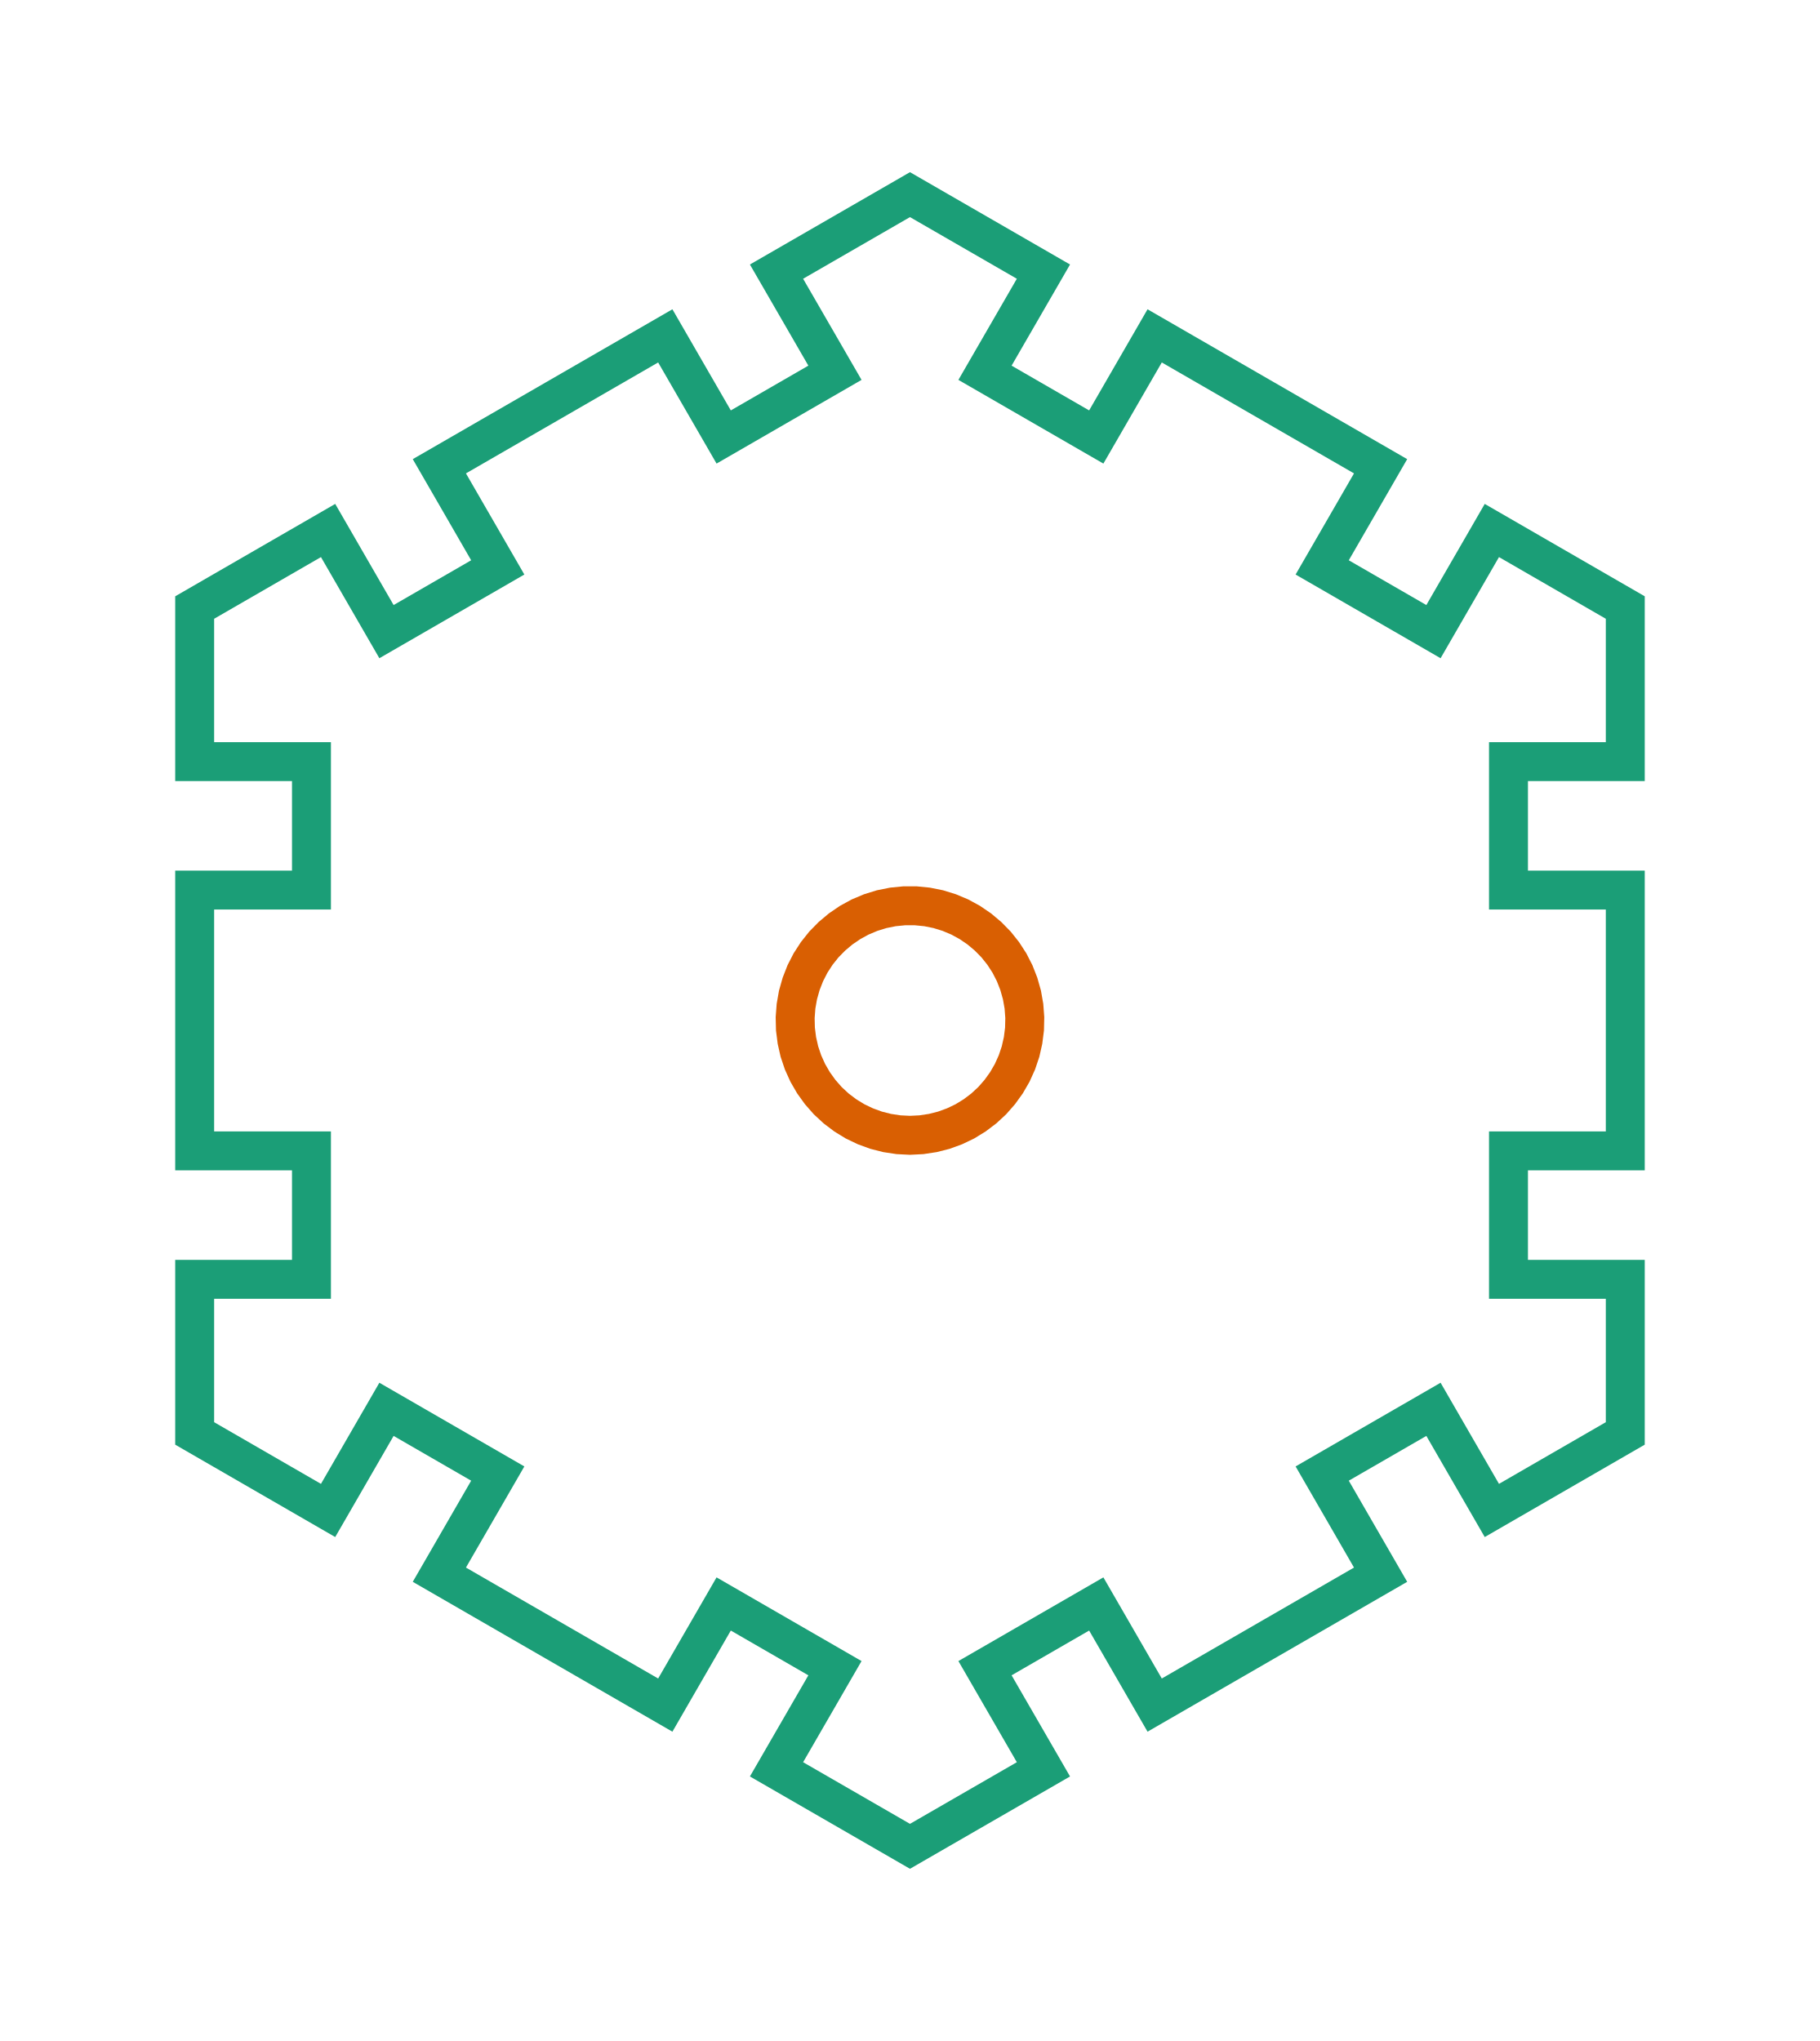
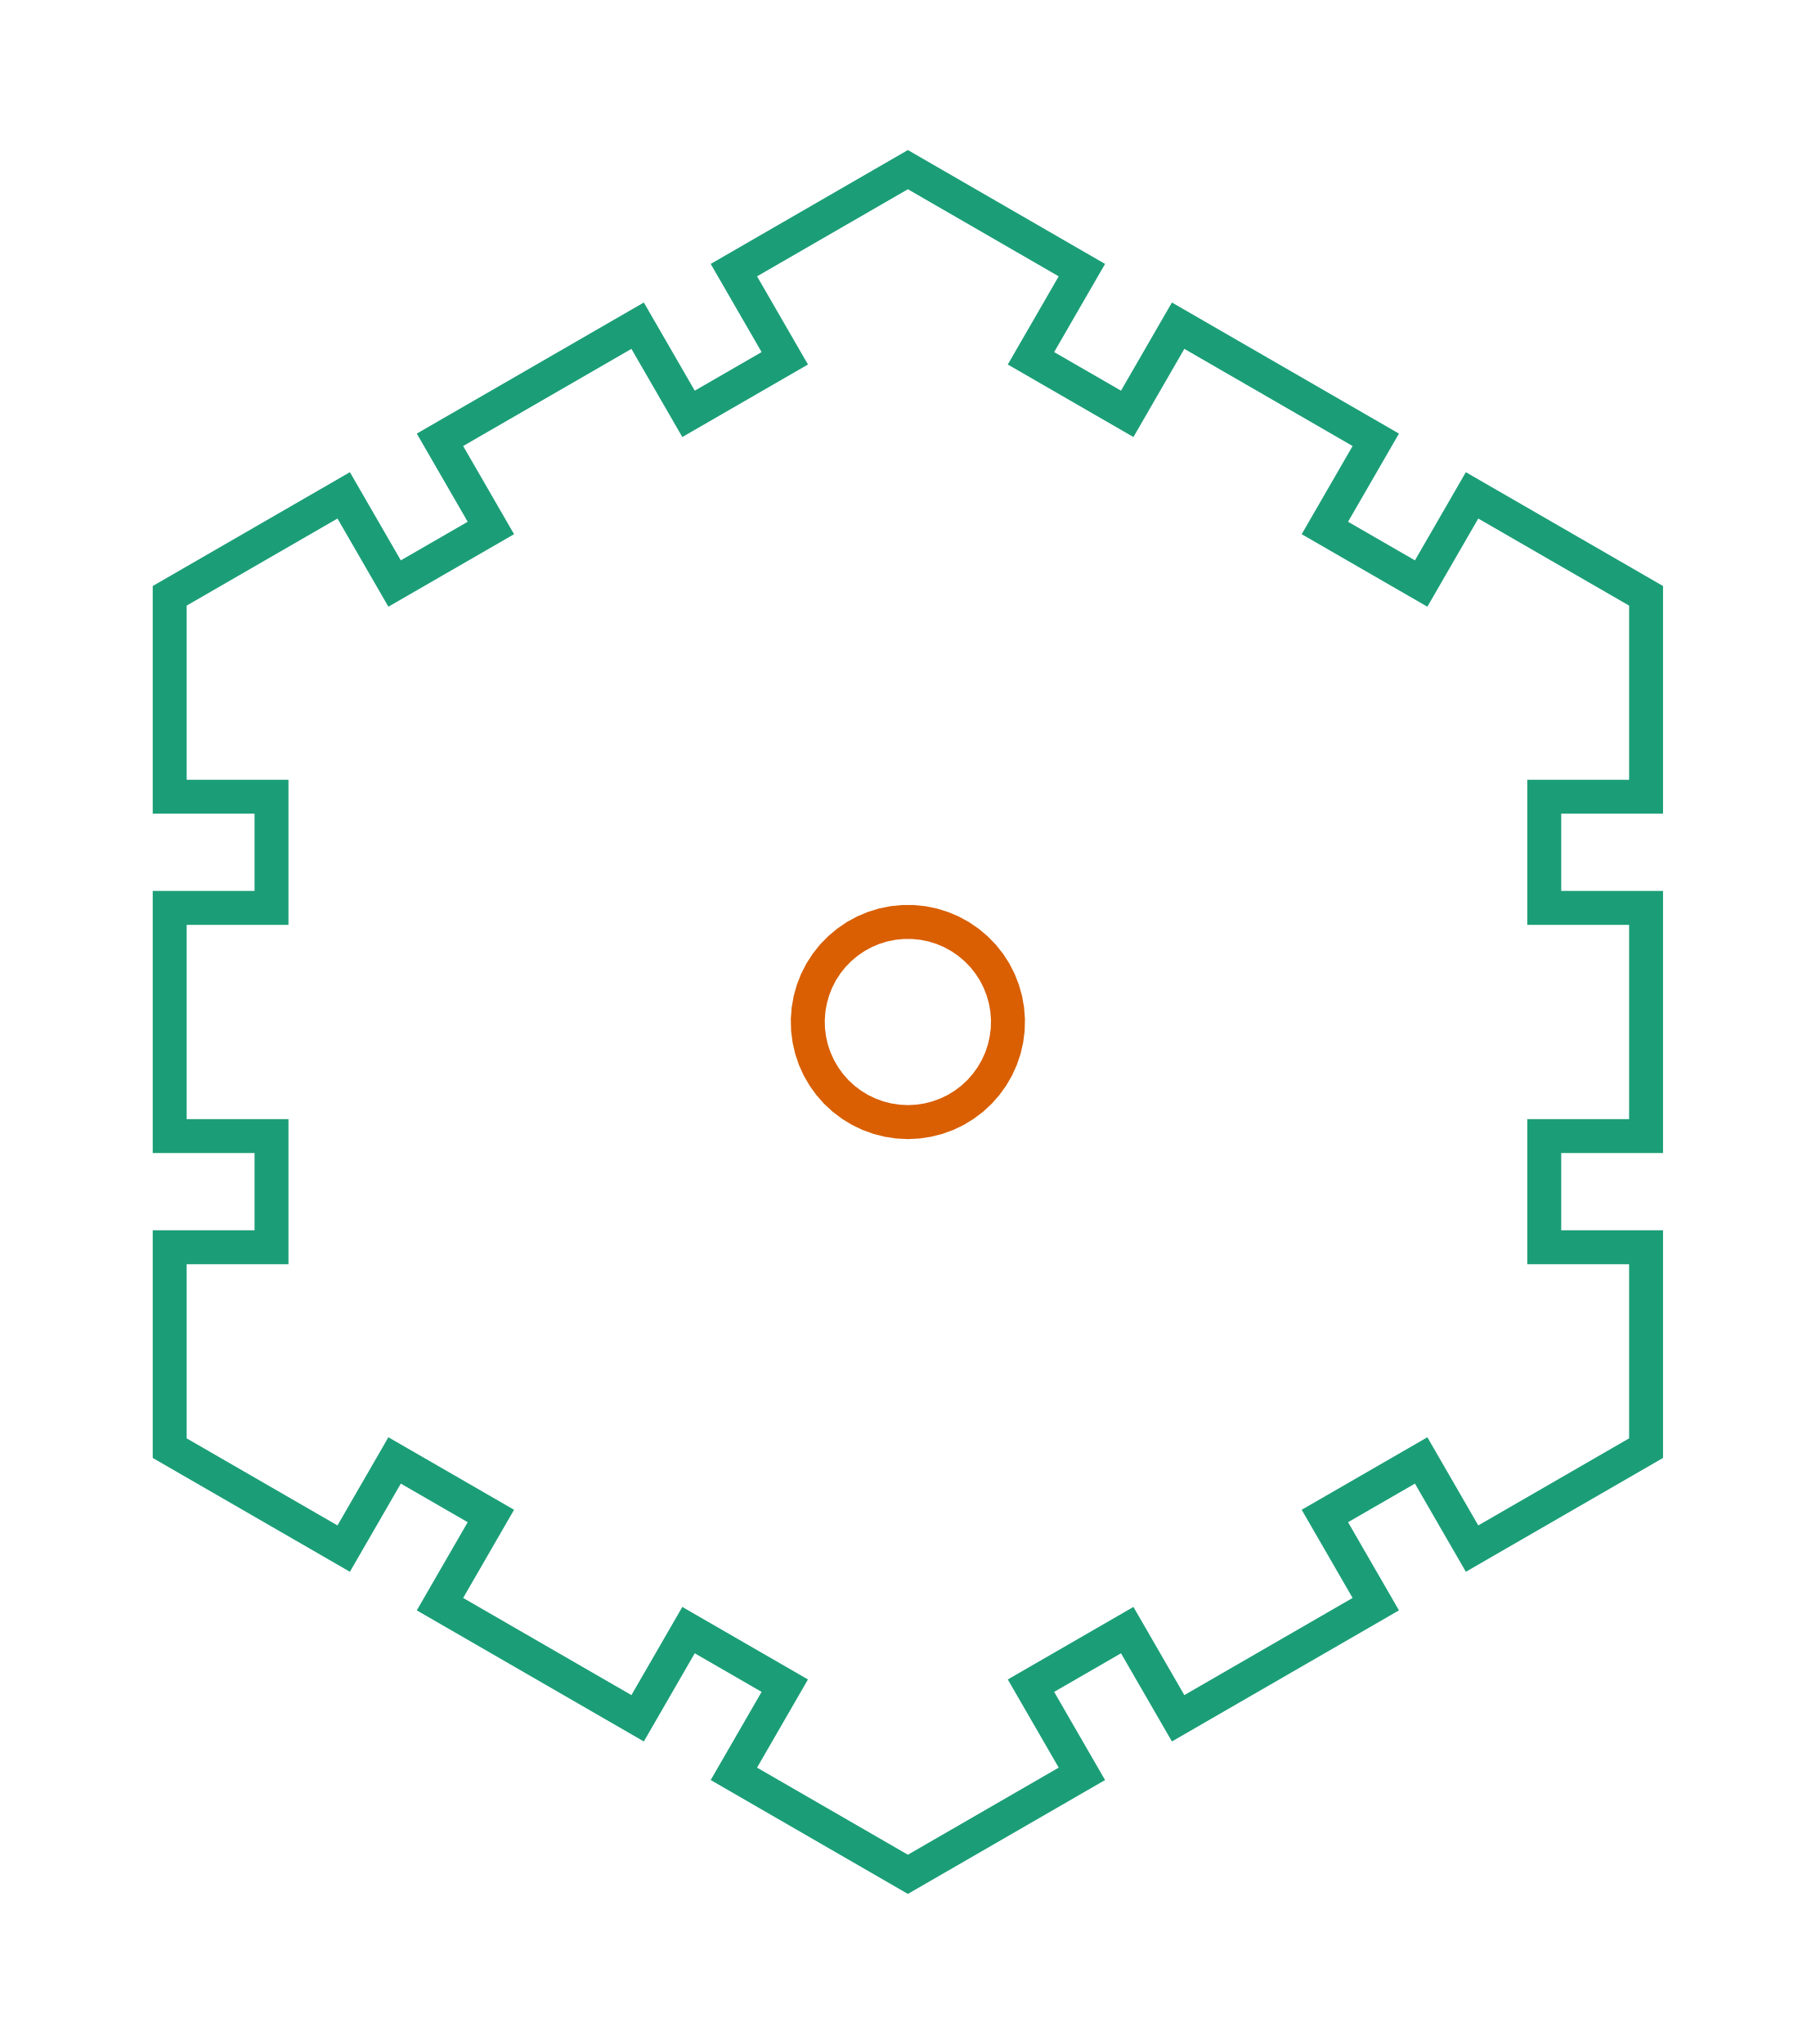
- <svg xmlns="http://www.w3.org/2000/svg" baseProfile="full" height="52.431mm" version="1.1" viewBox="-2.0,-23.215,46.746,52.431" width="46.746mm">
+ <svg xmlns="http://www.w3.org/2000/svg" baseProfile="full" height="60.231mm" version="1.1" viewBox="-26.751,-30.115,53.501,60.231" width="53.501mm">
  <defs />
-   <g transform="translate(21.3731, 3)">
-     <path d="M 1.927 16.639 L 4.785 14.989  L 6.285 17.587  L 12.088 14.237  L 10.588 11.639  L 13.446 9.989  L 14.946 12.587  L 18.373 10.608  L 18.373 6.65  L 15.373 6.65  L 15.373 3.35  L 18.373 3.35  L 18.373 -3.35  L 15.373 -3.35  L 15.373 -6.65  L 18.373 -6.65  L 18.373 -10.608  L 14.946 -12.587  L 13.446 -9.989  L 10.588 -11.639  L 12.088 -14.237  L 6.285 -17.587  L 4.785 -14.989  L 1.927 -16.639  L 3.428 -19.237  L 0 -21.215  L -3.428 -19.237  L -1.927 -16.639  L -4.785 -14.989  L -6.285 -17.587  L -12.088 -14.237  L -10.588 -11.639  L -13.446 -9.989  L -14.946 -12.587  L -18.373 -10.608  L -18.373 -6.65  L -15.373 -6.65  L -15.373 -3.35  L -18.373 -3.35  L -18.373 3.35  L -15.373 3.35  L -15.373 6.65  L -18.373 6.65  L -18.373 10.608  L -14.946 12.587  L -13.446 9.989  L -10.588 11.639  L -12.088 14.237  L -6.285 17.587  L -4.785 14.989  L -1.927 16.639  L -3.428 19.237  L 0 21.215  L 3.428 19.237  z" fill="none" stroke="rgb(27, 158, 119)" />
+   <g>
+     <path d="M 3.627 19.557 L 6.463 17.92  L 7.963 20.518  L 13.787 17.155  L 12.287 14.557  L 15.124 12.92  L 16.624 15.518  L 21.751 12.558  L 21.751 6.638  L 18.751 6.638  L 18.751 3.362  L 21.751 3.362  L 21.751 -3.362  L 18.751 -3.362  L 18.751 -6.638  L 21.751 -6.638  L 21.751 -12.558  L 16.624 -15.518  L 15.124 -12.92  L 12.287 -14.557  L 13.787 -17.155  L 7.963 -20.518  L 6.463 -17.92  L 3.627 -19.557  L 5.127 -22.155  L 0 -25.116  L -5.127 -22.155  L -3.627 -19.557  L -6.463 -17.92  L -7.963 -20.518  L -13.787 -17.155  L -12.287 -14.557  L -15.124 -12.92  L -16.624 -15.518  L -21.751 -12.558  L -21.751 -6.638  L -18.751 -6.638  L -18.751 -3.362  L -21.751 -3.362  L -21.751 3.362  L -18.751 3.362  L -18.751 6.638  L -21.751 6.638  L -21.751 12.558  L -16.624 15.518  L -15.124 12.92  L -12.287 14.557  L -13.787 17.155  L -7.963 20.518  L -6.463 17.92  L -3.627 19.557  L -5.127 22.155  L 0 25.116  L 5.127 22.155  z" fill="none" stroke="rgb(27, 158, 119)" />
    <path d="M -0.294 2.935 L -0.585 2.891  L -0.869 2.819  L -1.146 2.718  L -1.411 2.591  L -1.662 2.437  L -1.896 2.26  L -2.112 2.06  L -2.306 1.839  L -2.478 1.6  L -2.625 1.346  L -2.746 1.078  L -2.84 0.799  L -2.905 0.512  L -2.942 0.22  L -2.949 -0.074  L -2.927 -0.367  L -2.876 -0.656  L -2.796 -0.939  L -2.689 -1.213  L -2.555 -1.475  L -2.395 -1.722  L -2.212 -1.952  L -2.006 -2.162  L -1.781 -2.351  L -1.538 -2.517  L -1.28 -2.658  L -1.009 -2.772  L -0.728 -2.859  L -0.44 -2.917  L -0.147 -2.946  L 0.147 -2.946  L 0.44 -2.917  L 0.728 -2.859  L 1.009 -2.772  L 1.28 -2.658  L 1.538 -2.517  L 1.781 -2.351  L 2.006 -2.162  L 2.212 -1.952  L 2.395 -1.722  L 2.555 -1.475  L 2.689 -1.213  L 2.796 -0.939  L 2.876 -0.656  L 2.927 -0.367  L 2.949 -0.074  L 2.942 0.22  L 2.905 0.512  L 2.84 0.799  L 2.746 1.078  L 2.625 1.346  L 2.478 1.6  L 2.306 1.839  L 2.112 2.06  L 1.896 2.26  L 1.662 2.437  L 1.411 2.591  L 1.146 2.718  L 0.869 2.819  L 0.585 2.891  L 0.294 2.935  L -0 2.95  z" fill="none" stroke="rgb(217, 95, 2)" />
  </g>
</svg>
